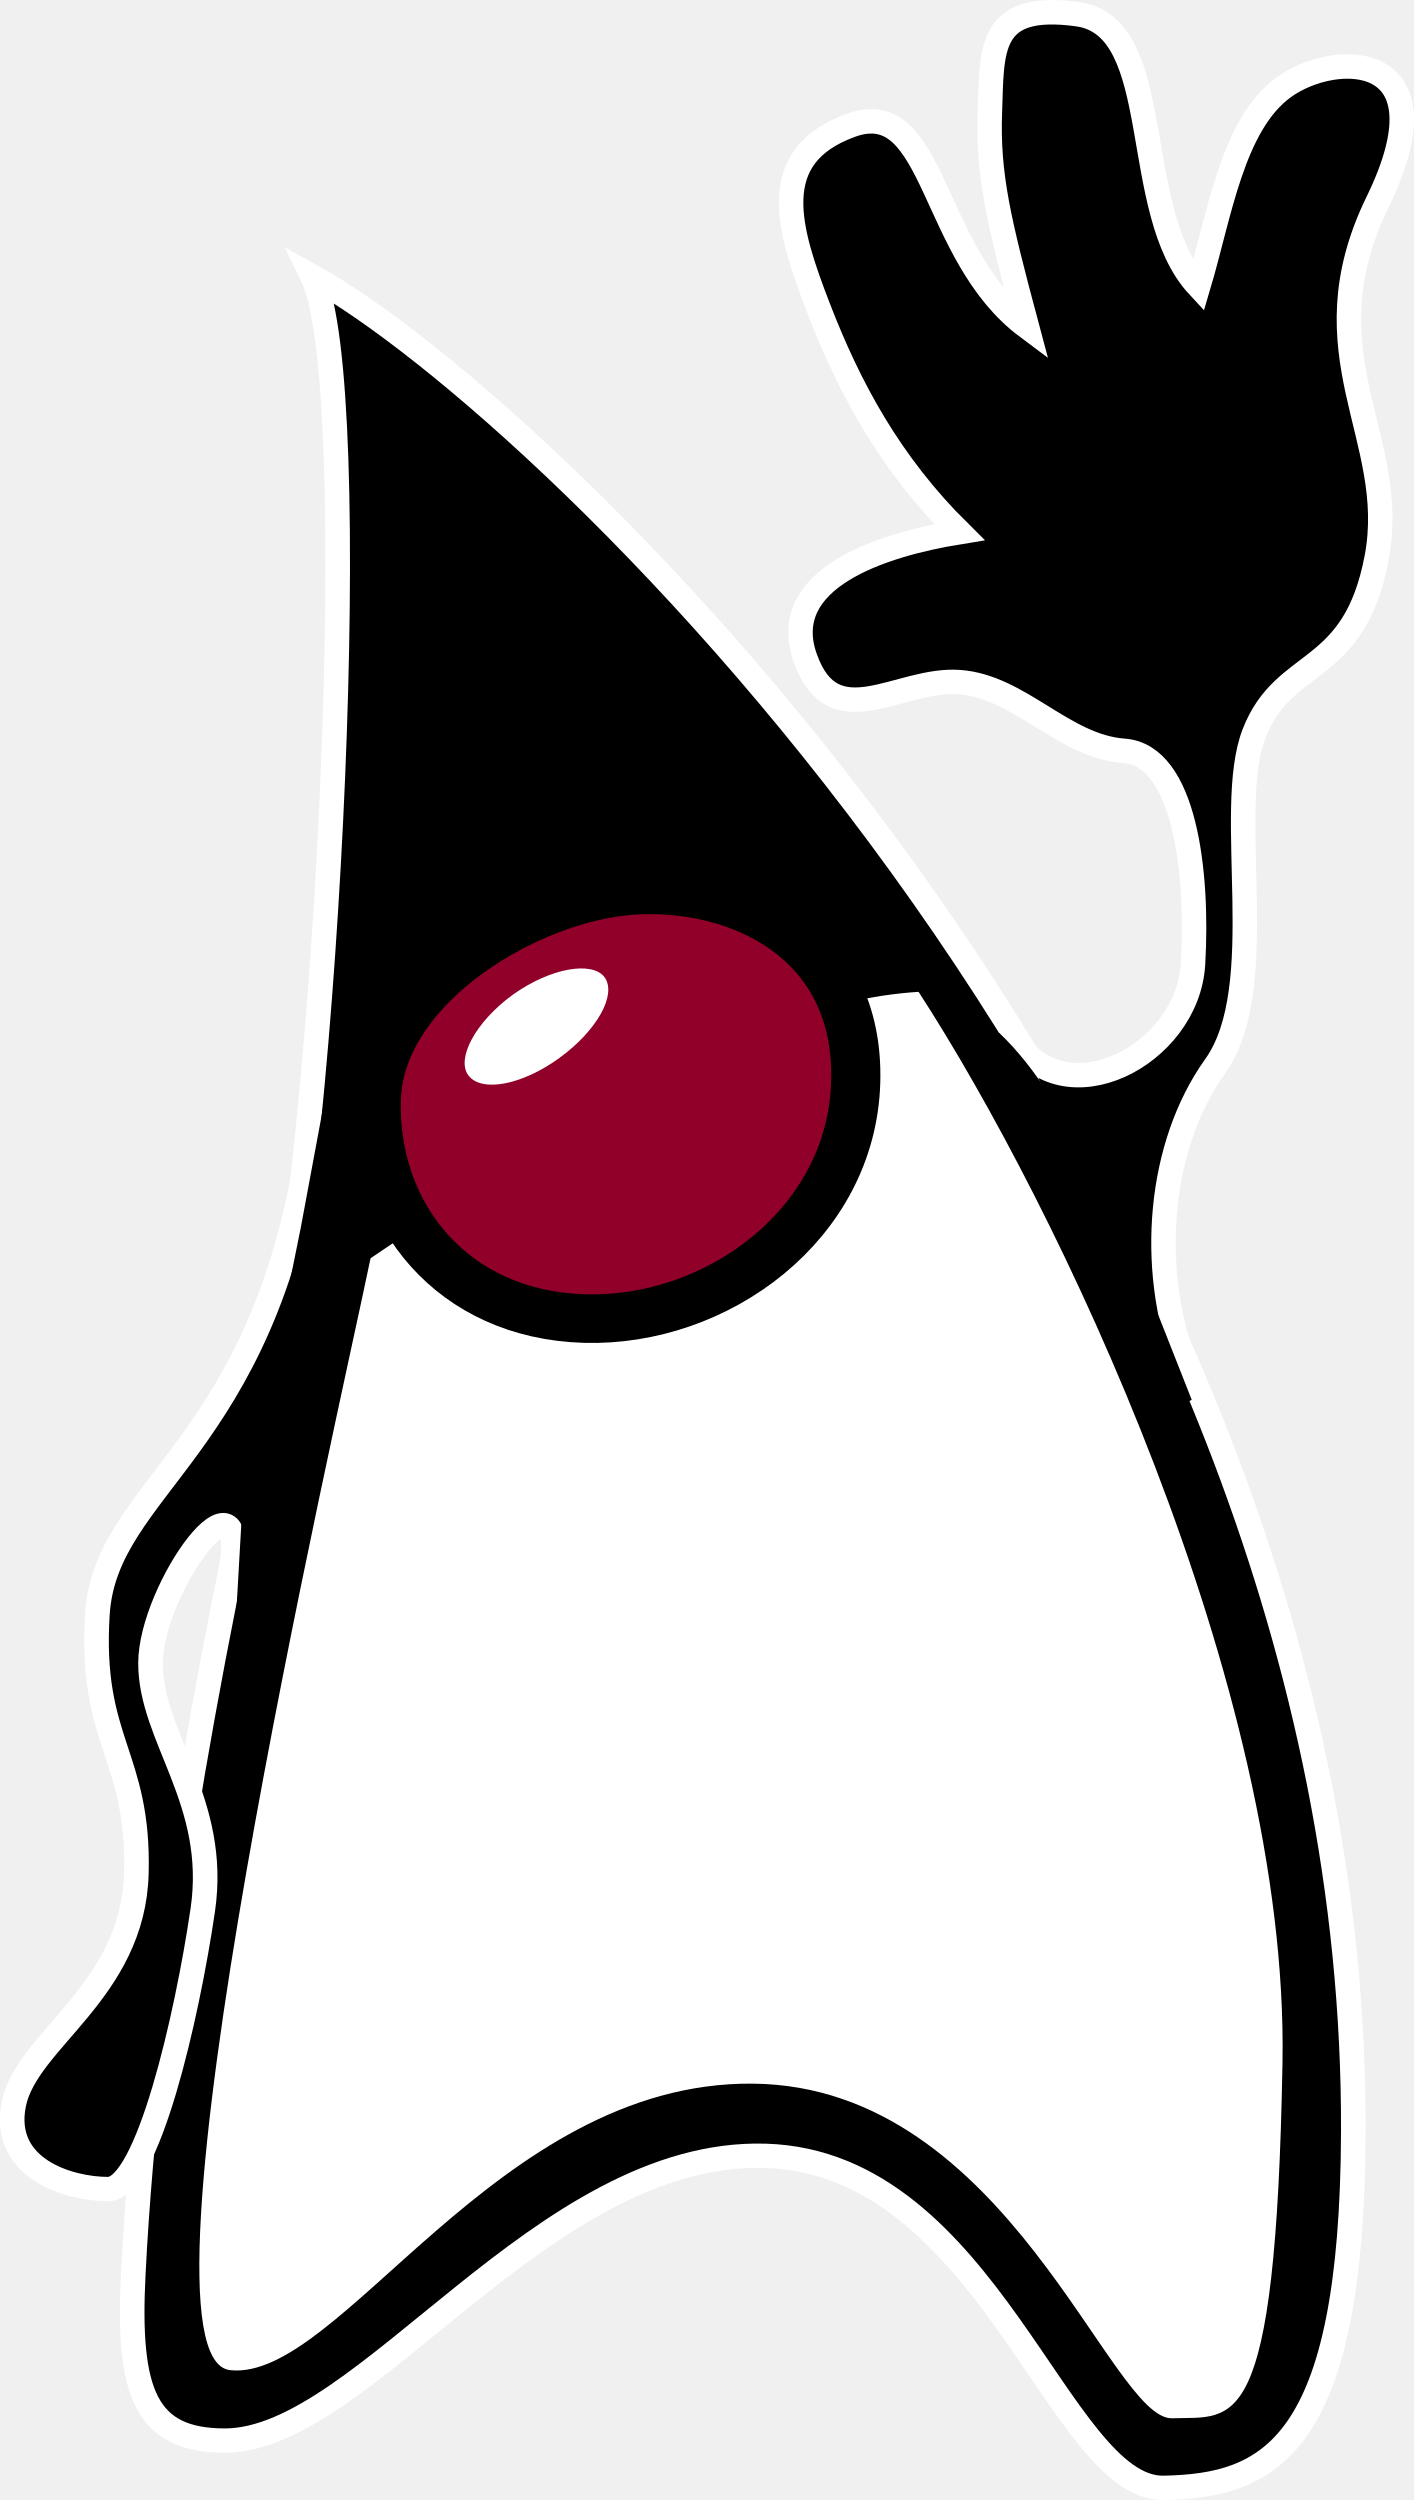
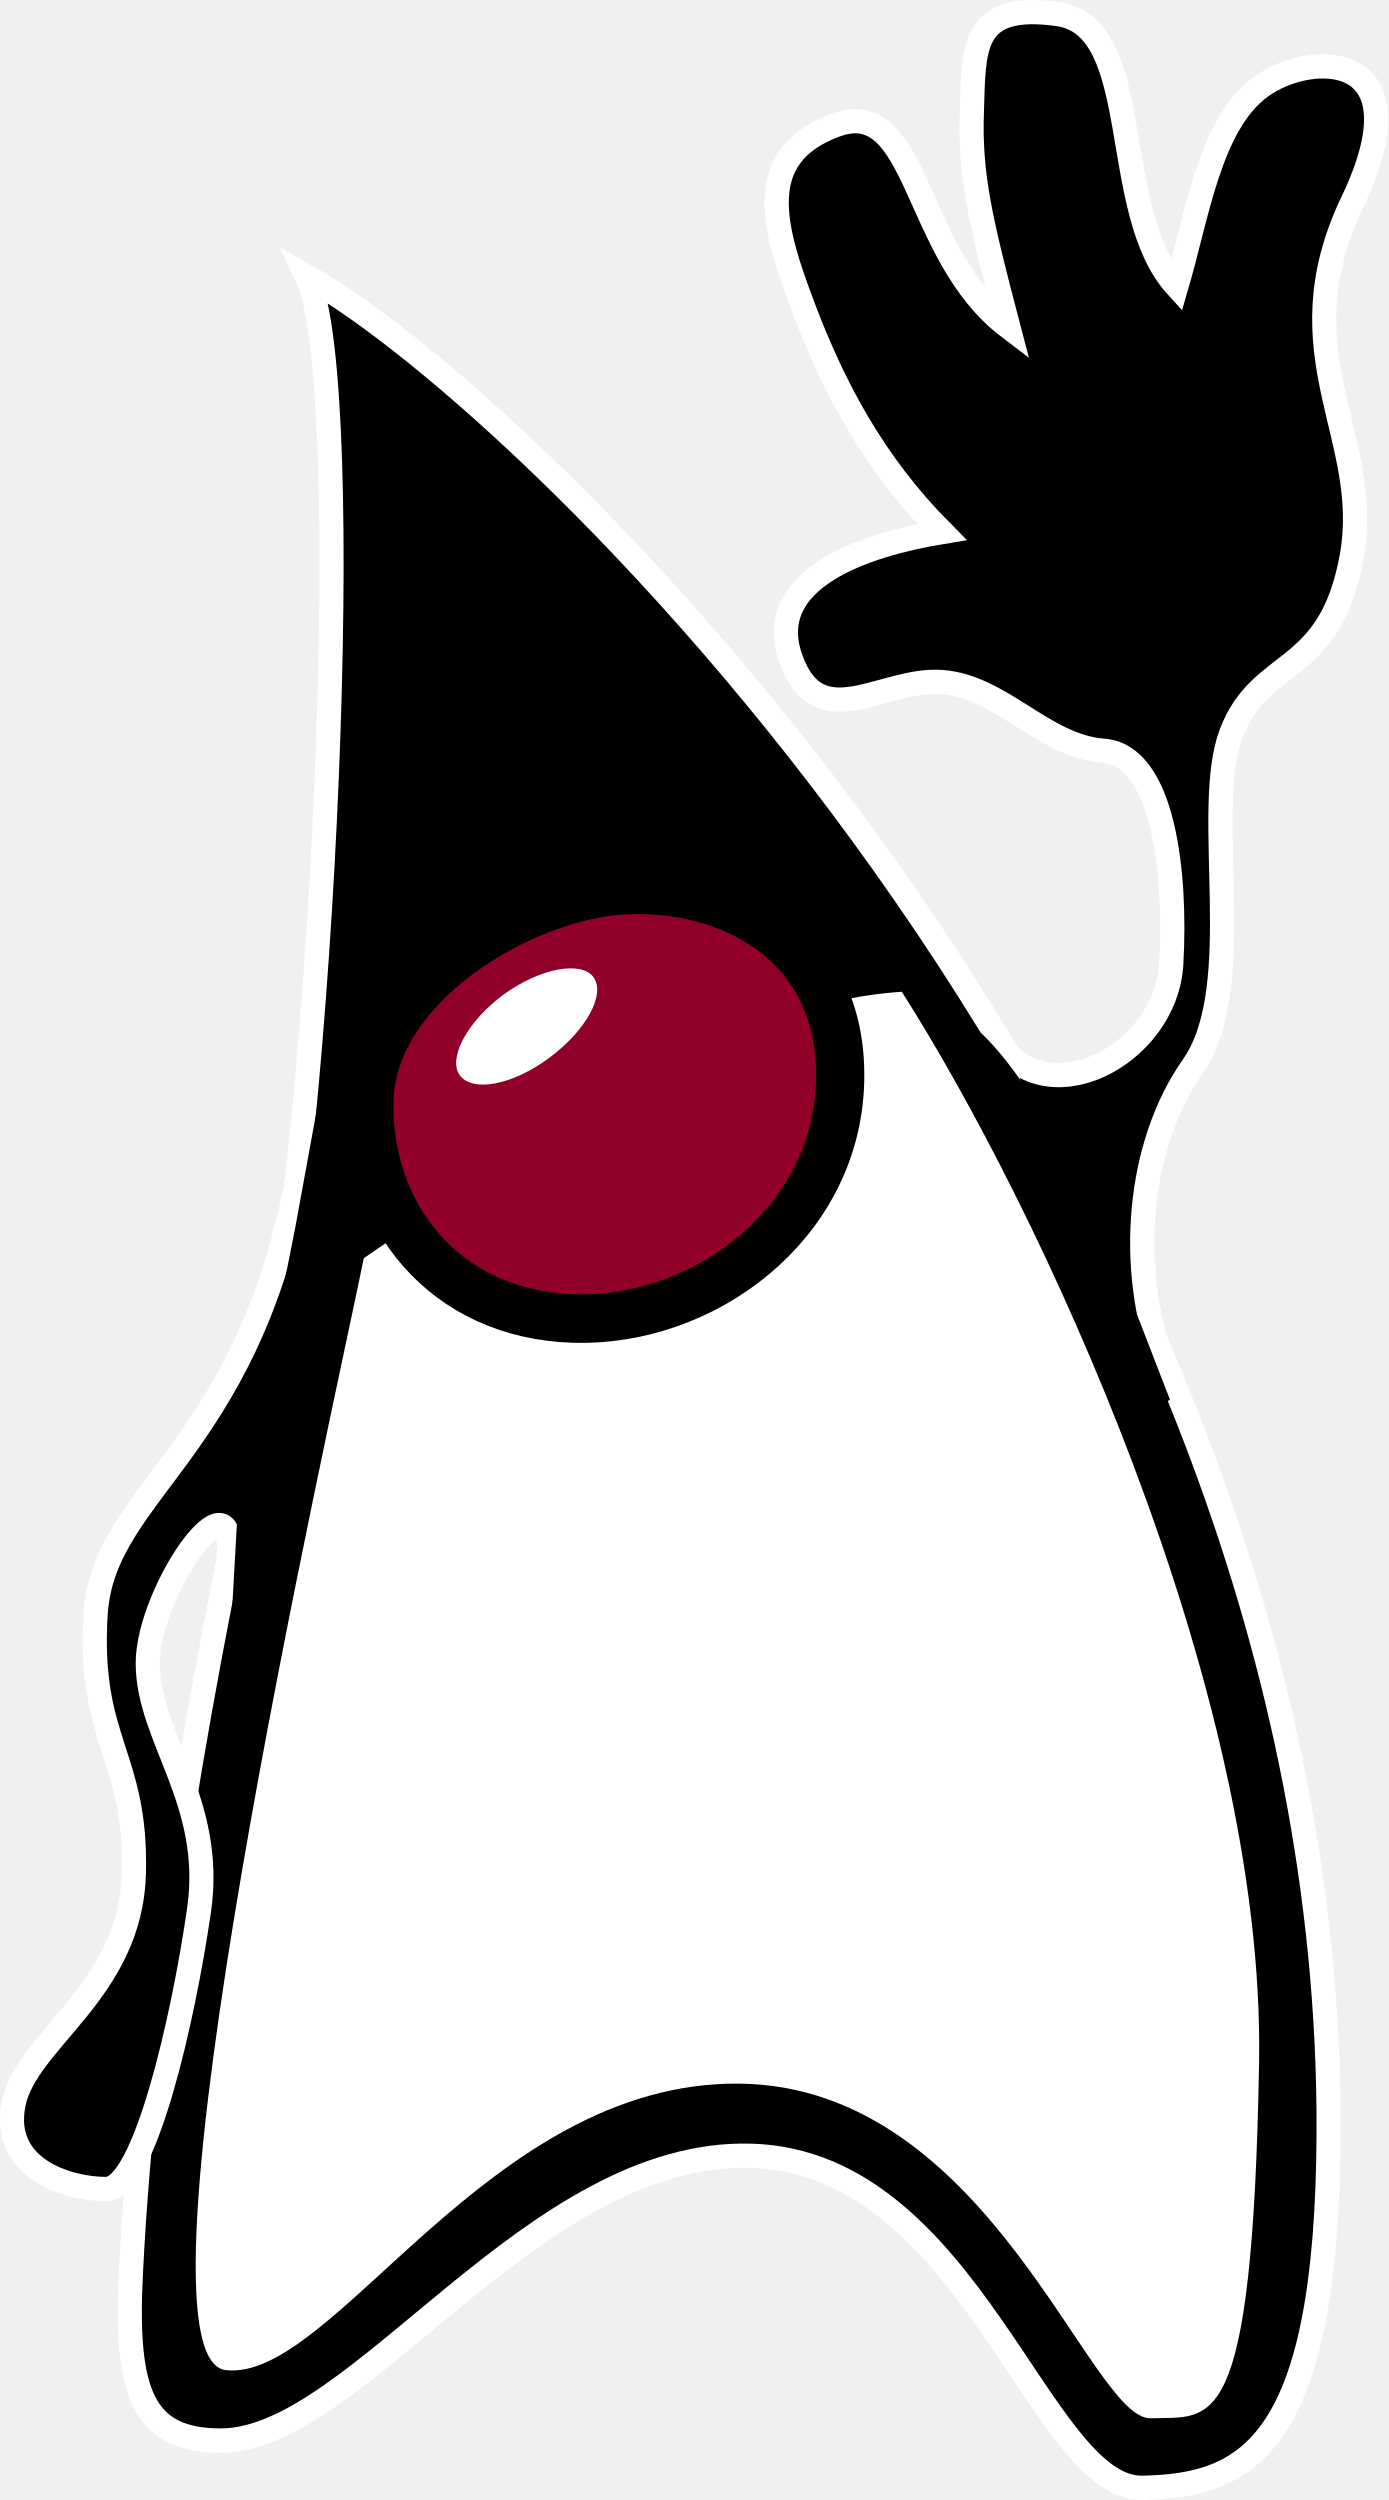
- <svg xmlns="http://www.w3.org/2000/svg" xmlns:xlink="http://www.w3.org/1999/xlink" version="1.1" id="Layer_1" x="0px" y="0px" width="229.974" height="406.611" viewBox="0 0 229.974 406.611" enable-background="new 0 0 612 793" xml:space="preserve">
+ <svg xmlns="http://www.w3.org/2000/svg" xmlns:xlink="http://www.w3.org/1999/xlink" version="1.1" id="Layer_1" x="0px" y="0px" width="225.34" height="405.794" viewBox="0 0 225.34 405.794" enable-background="new 0 0 612 793" xml:space="preserve">
  <defs id="defs33" />
-   <g id="g28" transform="translate(-188.0007,-191.8991)">
+   <g id="g28" transform="translate(-188.0294,-193.4731)">
    <defs id="defs3">
      <rect id="SVGID_1_" x="181.5" y="186" width="249" height="422" />
    </defs>
    <clipPath id="SVGID_2_">
      <use xlink:href="#SVGID_1_" overflow="visible" id="use5" x="0" y="0" width="100%" height="100%" />
    </clipPath>
-     <path clip-path="url(#SVGID_2_)" fill-rule="evenodd" clip-rule="evenodd" d="m 238.84,237.41 c 8.42,17.64 2.73,140.83 -7.13,184.1 -9.87,43.27 -19.73,98.28 -22.03,144.58 -1.01,19.73 2.01,27.5 14.9,27.5 22.75,0 51.62,-47.95 87.91,-46.87 36.29,1.08 47.81,55.01 64.8,54.65 16.99,-0.36 30.67,-6.27 30.82,-58.75 0.5,-156.75 -130.9,-283.76 -169.27,-305.21 z" id="path8" style="stroke:#ffffff;stroke-width:4;stroke-miterlimit:6.491;stroke-dasharray:none;stroke-opacity:1" transform="matrix(1,0,0,0.9881263,0,2.302217)" />
-     <path style="stroke:#ffffff;stroke-width:3.976;stroke-miterlimit:6.491;stroke-dasharray:none;stroke-opacity:1" d="m 352.81,360.617 c 7.99,13.3 28.37,3.053 29.23,-11.956 0.87,-15.01 -1.36,-33.932 -11.23,-34.644 -9.86,-0.711 -16.92,-10.464 -26.78,-11.176 -9.87,-0.711 -20.45,9.041 -25.06,-3.913 -4.61,-12.944 12.39,-18.429 25.06,-20.484 -11.31,-11.176 -17.93,-23.557 -22.9,-36.432 -4.97,-12.875 -8.64,-24.682 5.26,-29.733 13.89,-5.059 12.74,20.909 28.65,32.796 -4.68,-17.5 -6.4,-24.762 -6.04,-34.93 0.36,-10.178 -0.36,-17.934 14.25,-15.938 14.62,1.986 8.28,32.015 19.66,44.248 3.45,-11.591 5.54,-26.324 13.89,-32.371 8.36,-6.047 27.36,-6.186 15.27,18.646 -12.1,24.822 3.53,38.27 -0.15,57.835 -3.67,19.565 -15.04,16.008 -19.94,28.606 -4.9,12.589 2.88,41.264 -6.34,54.139 -9.21,12.875 -10.87,32.727 -4.89,48.517 -18.36,-16.927 -27.94,-53.211 -27.94,-53.211 z" id="path10" />
-     <path clip-path="url(#SVGID_2_)" fill-rule="evenodd" clip-rule="evenodd" d="m 238.33,379.54 c -7.41,50.9 -33.19,56.95 -34.49,78.04 -1.29,21.1 6.84,23.12 6.34,42.63 -0.5,19.51 -17.86,27.43 -19.94,38.01 -2.09,10.59 8.92,13.97 15.33,13.97 6.41,0 12.82,-28.08 15.41,-45.93 2.59,-17.86 -8.5,-28.37 -8.5,-40.61 0,-12.24 16.06,-34.63 13.11,-14.98 13.32,-21.02 19.65,-47.81 12.74,-71.13 z" id="path12" style="stroke:#ffffff;stroke-width:4;stroke-miterlimit:6.491;stroke-dasharray:none;stroke-opacity:1" transform="matrix(1,0,0,0.9881263,0,2.302217)" />
-     <path clip-path="url(#SVGID_2_)" fill-rule="evenodd" clip-rule="evenodd" fill="#ffffff" d="m 248.27,398.98 c -5.62,27.5 -40.68,181.08 -22.83,183.02 17.86,1.94 43.28,-47.52 84.96,-47.16 41.69,0.36 58.11,55.44 68.26,55.08 10.15,-0.36 16.85,3.6 17.93,-58.46 1.08,-62.07 -36.79,-141.41 -59.19,-176.33 -30.38,1.94 -63.14,26.28 -89.13,43.85 z" id="path14" transform="matrix(1,0,0,0.9881263,0,2.302217)" />
-     <g clip-path="url(#SVGID_2_)" id="g22" transform="matrix(1,0,0,0.9881263,0,2.302217)">
+     <path clip-path="url(#SVGID_2_)" fill-rule="evenodd" clip-rule="evenodd" d="m 238.84,237.41 c 8.42,17.64 2.73,140.83 -7.13,184.1 -9.87,43.27 -19.73,98.28 -22.03,144.58 -1.01,19.73 2.01,27.5 14.9,27.5 22.75,0 51.62,-47.95 87.91,-46.87 36.29,1.08 47.81,55.01 64.8,54.65 16.99,-0.36 30.67,-6.27 30.82,-58.75 0.5,-156.75 -130.9,-283.76 -169.27,-305.21 z" id="path8" style="stroke:#ffffff;stroke-width:4;stroke-miterlimit:6.491;stroke-dasharray:none;stroke-opacity:1" transform="matrix(0.9797723,0,0,0.9861866,3.831602,4.230107)" />
+     <path style="stroke:#ffffff;stroke-width:3.932;stroke-miterlimit:6.491;stroke-dasharray:none;stroke-opacity:1" d="m 349.505,361.841 c 7.828,13.274 27.796,3.047 28.639,-11.933 0.852,-14.98 -1.333,-33.866 -11.003,-34.576 -9.661,-0.71 -16.578,-10.444 -26.238,-11.154 -9.67,-0.71 -20.036,9.024 -24.553,-3.905 -4.517,-12.919 12.139,-18.392 24.553,-20.444 -11.081,-11.154 -17.567,-23.511 -22.437,-36.361 -4.869,-12.85 -8.465,-24.634 5.154,-29.674 13.609,-5.049 12.482,20.868 28.07,32.732 -4.585,-17.465 -6.271,-24.714 -5.918,-34.862 0.353,-10.158 -0.353,-17.899 13.962,-15.907 14.324,1.982 8.113,31.952 19.262,44.161 3.38,-11.568 5.428,-26.272 13.609,-32.307 8.191,-6.035 26.807,-6.174 14.961,18.609 -11.855,24.773 3.459,38.195 -0.147,57.722 -3.596,19.526 -14.736,15.976 -19.537,28.55 -4.801,12.564 2.822,41.183 -6.212,54.033 -9.024,12.85 -10.65,32.662 -4.791,48.422 -17.989,-16.893 -27.375,-53.106 -27.375,-53.106 z" id="path10" />
+     <path clip-path="url(#SVGID_2_)" fill-rule="evenodd" clip-rule="evenodd" d="m 238.33,379.54 c -7.41,50.9 -33.19,56.95 -34.49,78.04 -1.29,21.1 6.84,23.12 6.34,42.63 -0.5,19.51 -17.86,27.43 -19.94,38.01 -2.09,10.59 8.92,13.97 15.33,13.97 6.41,0 12.82,-28.08 15.41,-45.93 2.59,-17.86 -8.5,-28.37 -8.5,-40.61 0,-12.24 16.06,-34.63 13.11,-14.98 13.32,-21.02 19.65,-47.81 12.74,-71.13 z" id="path12" style="stroke:#ffffff;stroke-width:4;stroke-miterlimit:6.491;stroke-dasharray:none;stroke-opacity:1" transform="matrix(0.9797723,0,0,0.9861866,3.831602,4.230107)" />
+     <path clip-path="url(#SVGID_2_)" fill-rule="evenodd" clip-rule="evenodd" fill="#ffffff" d="m 248.27,398.98 c -5.62,27.5 -40.68,181.08 -22.83,183.02 17.86,1.94 43.28,-47.52 84.96,-47.16 41.69,0.36 58.11,55.44 68.26,55.08 10.15,-0.36 16.85,3.6 17.93,-58.46 1.08,-62.07 -36.79,-141.41 -59.19,-176.33 -30.38,1.94 -63.14,26.28 -89.13,43.85 z" id="path14" transform="matrix(0.9797723,0,0,0.9861866,3.831602,4.230107)" />
+     <g clip-path="url(#SVGID_2_)" id="g22" transform="matrix(0.9797723,0,0,0.9861866,3.831602,4.230107)">
      <defs id="defs17">
        <path id="SVGID_3_" d="m 283.04,408.91 c 21.53,0.65 43.49,-15.48 44.14,-38.95 0.65,-23.47 -19.01,-32.54 -36,-31.54 -16.99,1.01 -41.47,15.63 -41.98,34.49 -0.5,18.87 12.32,35.35 33.84,36 z" />
      </defs>
      <clipPath id="SVGID_4_">
        <use xlink:href="#SVGID_3_" overflow="visible" id="use19" x="0" y="0" width="100%" height="100%" />
      </clipPath>
    </g>
-     <path clip-path="url(#SVGID_2_)" fill="#910028" stroke="#000000" stroke-width="7.99" stroke-miterlimit="11.474" d="m 283.04,408.91 c 21.53,0.65 43.49,-15.48 44.14,-38.95 0.65,-23.47 -19.01,-32.54 -36,-31.54 -16.99,1.01 -41.47,15.63 -41.98,34.49 -0.5,18.87 12.32,35.35 33.84,36 z" id="path24" transform="matrix(1,0,0,0.9881263,0,2.302217)" />
-     <path clip-path="url(#SVGID_2_)" fill-rule="evenodd" clip-rule="evenodd" fill="#ffffff" d="m 271.38,355.62 c 6.18,-4.46 12.96,-5.601 14.96,-2.88 2.021,2.88 -1.28,8.8 -7.34,13.26 -6.04,4.46 -12.66,5.76 -14.82,2.88 -2.02,-2.74 1.14,-8.78 7.2,-13.26 z" id="path26" transform="matrix(1,0,0,0.9881263,0,2.302217)" />
-     <path style="fill:#000000;fill-opacity:1;stroke:#000000;stroke-width:0.994px;stroke-linecap:butt;stroke-linejoin:miter;stroke-opacity:1" d="m 350.175,360.254 c 11.916,11.279 18.723,32.198 25.887,46.05 l 5.301,13.442 -18.484,-23.437 -14.395,-32.165" id="path3198" />
-     <path style="fill:#000000;fill-opacity:1;stroke:#000000;stroke-width:0.994px;stroke-linecap:butt;stroke-linejoin:miter;stroke-opacity:1" d="m 240.976,372.503 -3.559,19.118 -9.643,47.682 -0.962,16.885 16.166,-42.1 5.234,-38.792 z" id="path5151" />
+     <path clip-path="url(#SVGID_2_)" fill="#910028" stroke="#000000" stroke-width="7.99" stroke-miterlimit="11.474" d="m 283.04,408.91 c 21.53,0.65 43.49,-15.48 44.14,-38.95 0.65,-23.47 -19.01,-32.54 -36,-31.54 -16.99,1.01 -41.47,15.63 -41.98,34.49 -0.5,18.87 12.32,35.35 33.84,36 z" id="path24" transform="matrix(0.9797723,0,0,0.9861866,3.831602,4.230107)" />
+     <path clip-path="url(#SVGID_2_)" fill-rule="evenodd" clip-rule="evenodd" fill="#ffffff" d="m 271.38,355.62 c 6.18,-4.46 12.96,-5.601 14.96,-2.88 2.021,2.88 -1.28,8.8 -7.34,13.26 -6.04,4.46 -12.66,5.76 -14.82,2.88 -2.02,-2.74 1.14,-8.78 7.2,-13.26 z" id="path26" transform="matrix(0.9797723,0,0,0.9861866,3.831602,4.230107)" />
+     <path style="fill:#000000;fill-opacity:1;stroke:#000000;stroke-width:0.983px;stroke-linecap:butt;stroke-linejoin:miter;stroke-opacity:1" d="m 346.923,361.479 c 11.675,11.257 18.345,32.135 25.364,45.959 l 5.194,13.416 -18.11,-23.391 -14.103,-32.102" id="path3198" />
+     <path style="fill:#000000;fill-opacity:1;stroke:#000000;stroke-width:0.983px;stroke-linecap:butt;stroke-linejoin:miter;stroke-opacity:1" d="m 239.933,373.704 -3.487,19.081 -9.448,47.588 -0.942,16.852 15.839,-42.017 5.129,-38.716 z" id="path5151" />
  </g>
</svg>
